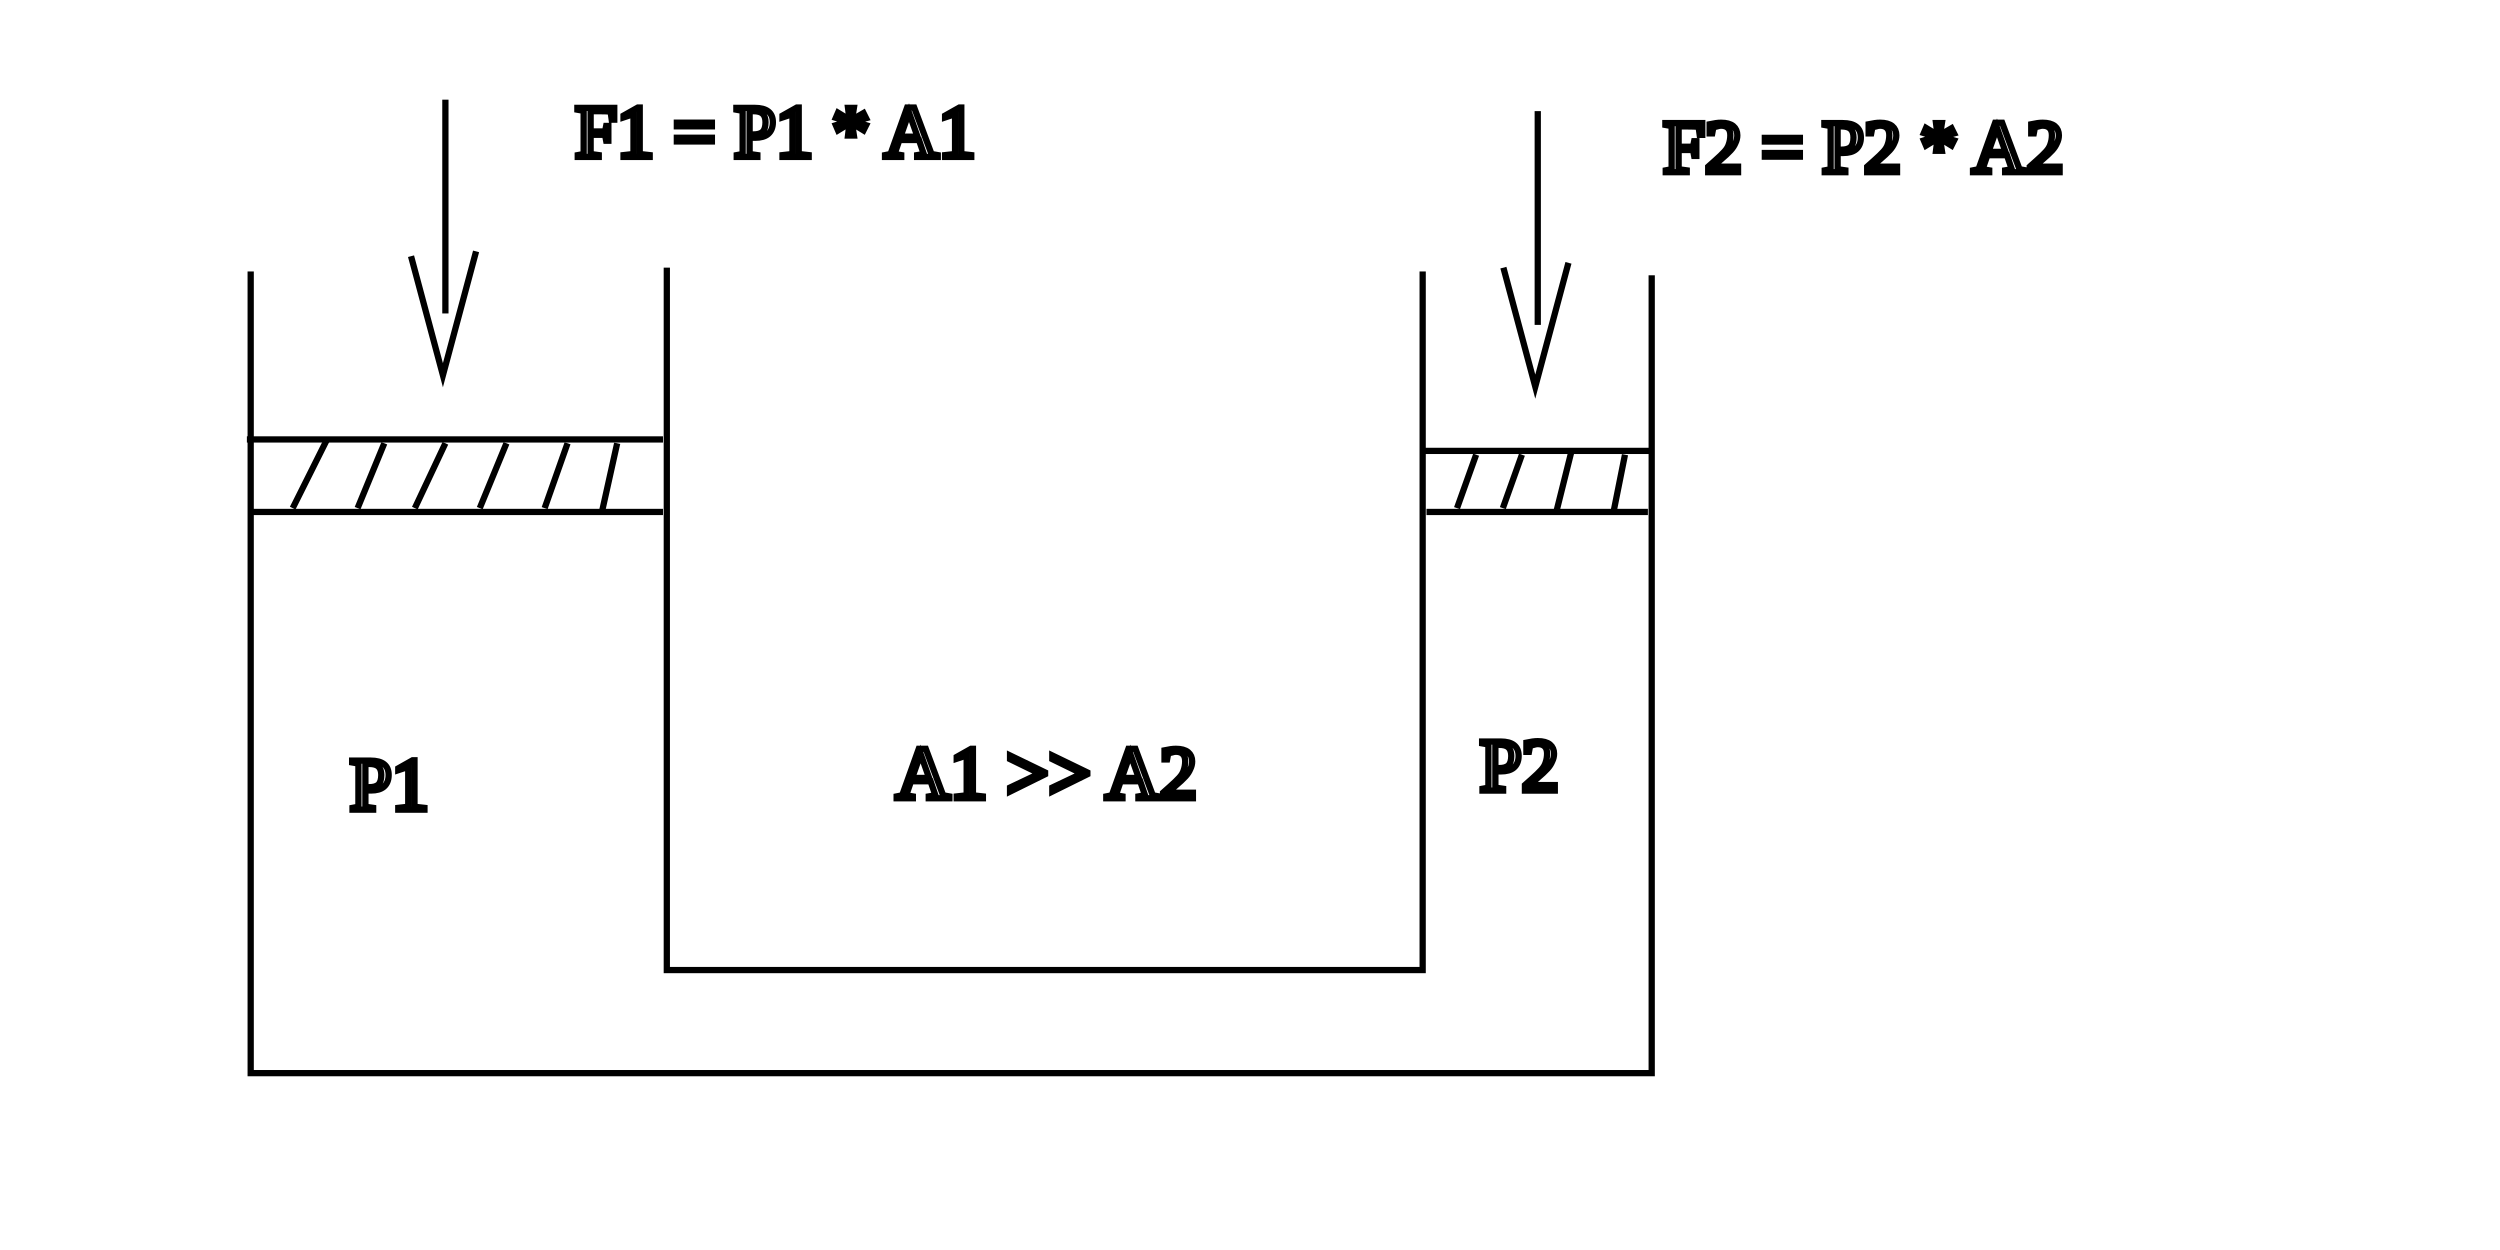
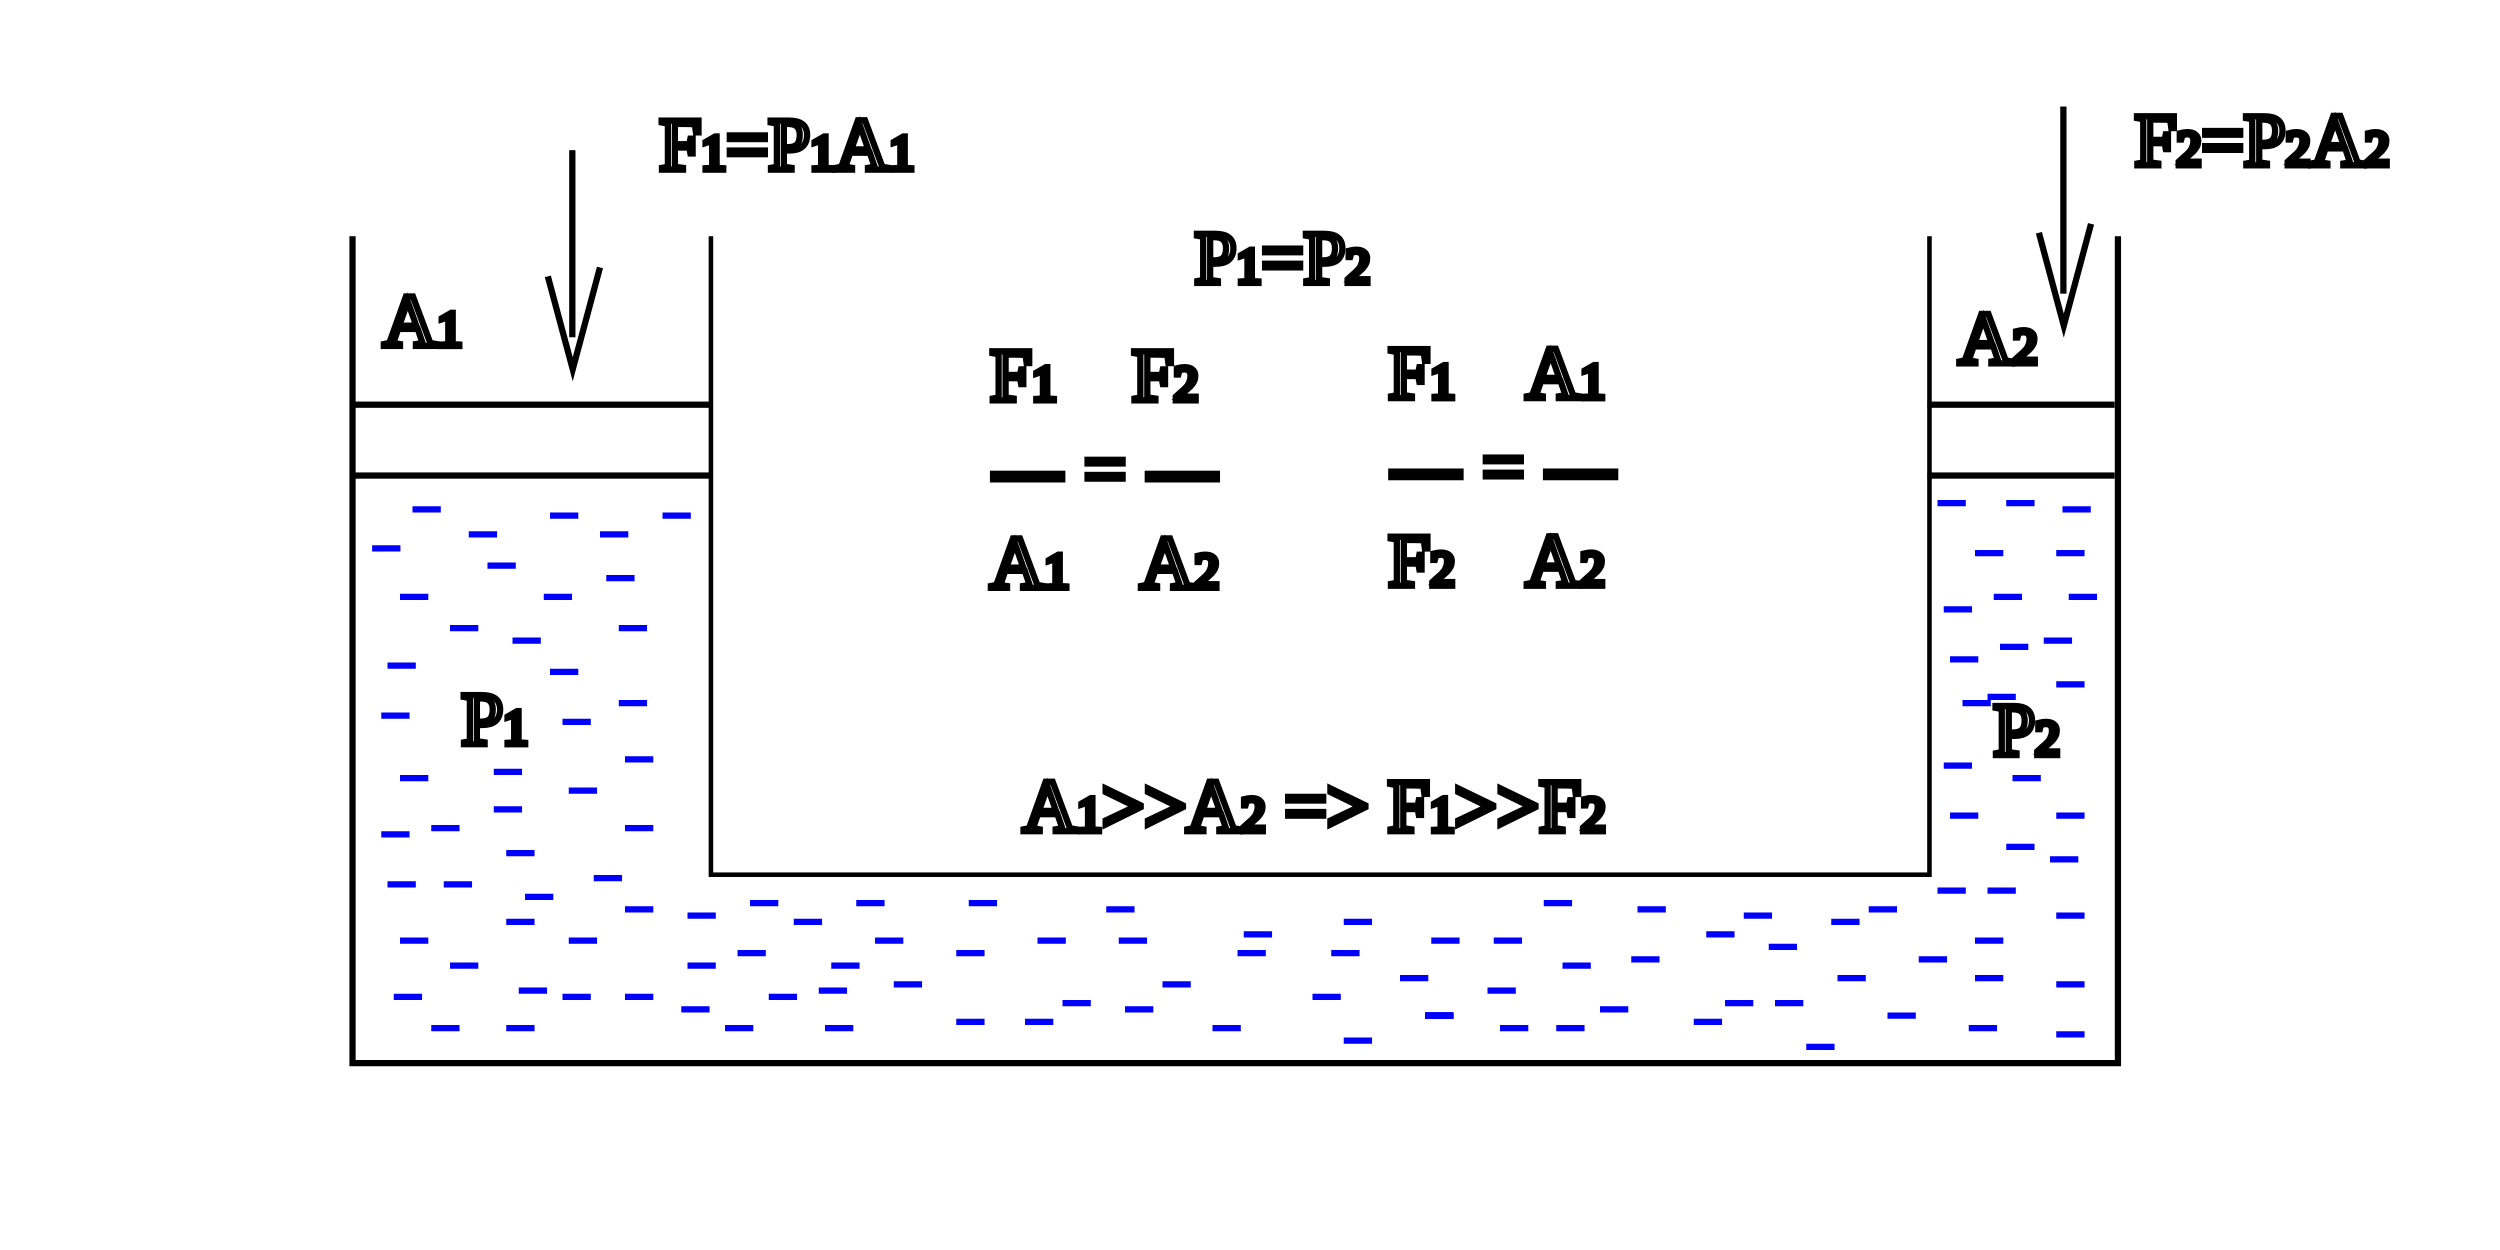
- <svg xmlns="http://www.w3.org/2000/svg" width="400" height="200" viewBox="0 0 105.833 52.917" version="1.1" id="svg5">
-   <defs id="defs2" />
+ <svg xmlns="http://www.w3.org/2000/svg" width="400" height="200" viewBox="0 0 105.833 52.917" version="1.1" id="svg1">
+   <defs id="defs1" />
  <g id="layer1">
-     <path style="fill:none;stroke:#000000;stroke-width:0.265;stroke-dasharray:none;stroke-dashoffset:0" d="M 10.612,11.492 V 45.43 H 69.922 l 0,-33.776" id="path8253" />
-     <path style="fill:none;stroke:#000000;stroke-width:0.265;stroke-dasharray:none;stroke-dashoffset:0" d="M 60.226,11.492 V 41.066 H 28.228 l 0,-29.736" id="path8257" />
-     <text xml:space="preserve" style="font-size:3.175px;fill:none;stroke:#000000;stroke-width:0.265;stroke-dasharray:none;stroke-dashoffset:0" x="14.814" y="34.279" id="text8261">
-       <tspan id="tspan8259" style="stroke-width:0.265" x="14.814" y="34.279">P1</tspan>
+     <path style="fill:none;stroke:#000000;stroke-width:0.264" d="M 14.923,10 V 45.006 H 89.659 V 10" id="path50" />
+     <path style="fill:none;stroke:#000000;stroke-width:0.193" d="M 30.096,10 V 37.03 H 81.681 V 10" id="path50-3" />
+     <path style="fill:none;stroke:#000000;stroke-width:0.265" d="M 15,17.132 H 30.108" id="path51" />
+     <path style="fill:none;stroke:#000000;stroke-width:0.265" d="M 15,20.132 H 30.108" id="path51-1" />
+     <path style="fill:none;stroke:#000000;stroke-width:0.265" d="m 81.6,17.132 h 7.922" id="path52" />
+     <path style="fill:none;stroke:#000000;stroke-width:0.265" d="m 81.6,20.132 h 7.922" id="path52-6" />
+     <text xml:space="preserve" style="font-size:3.175px;text-align:start;writing-mode:lr-tb;direction:ltr;text-anchor:start;fill:none;stroke:#000000;stroke-width:0.265" x="19.53" y="31.506" id="text52">
+       <tspan id="tspan52" style="stroke-width:0.265" x="19.53" y="31.506">P<tspan style="font-size:2.117px" id="tspan66">1</tspan>
+       </tspan>
    </text>
-     <text xml:space="preserve" style="font-size:3.175px;fill:none;stroke:#000000;stroke-width:0.265;stroke-dasharray:none;stroke-dashoffset:0" x="62.65" y="33.471" id="text8265">
-       <tspan id="tspan8263" style="stroke-width:0.265" x="62.65" y="33.471">P2</tspan>
+     <text xml:space="preserve" style="font-size:3.175px;text-align:start;writing-mode:lr-tb;direction:ltr;text-anchor:start;fill:none;stroke:#000000;stroke-width:0.265" x="84.383" y="31.966" id="text53">
+       <tspan id="tspan53" style="stroke-width:0.265" x="84.383" y="31.966">P<tspan style="font-size:2.117px" id="tspan68">2</tspan>
+       </tspan>
    </text>
-     <path style="fill:none;stroke:#000000;stroke-width:0.265;stroke-dasharray:none;stroke-dashoffset:0" d="M 10.451,18.603 H 28.066" id="path9019" />
-     <path style="fill:none;stroke:#000000;stroke-width:0.265;stroke-dasharray:none;stroke-dashoffset:0" d="M 10.612,21.673 H 28.066" id="path9021" />
-     <path style="fill:none;stroke:#000000;stroke-width:0.265;stroke-dasharray:none;stroke-dashoffset:0" d="m 13.844,18.603 -1.454,2.909" id="path9023" />
-     <path style="fill:none;stroke:#000000;stroke-width:0.265;stroke-dasharray:none;stroke-dashoffset:0" d="m 16.269,18.765 -1.131,2.747" id="path9025" />
-     <path style="fill:none;stroke:#000000;stroke-width:0.265;stroke-dasharray:none;stroke-dashoffset:0" d="m 18.854,18.765 -1.293,2.747" id="path9027" />
-     <path style="fill:none;stroke:#000000;stroke-width:0.265;stroke-dasharray:none;stroke-dashoffset:0" d="m 21.44,18.765 -1.131,2.747" id="path9029" />
-     <path style="fill:none;stroke:#000000;stroke-width:0.265;stroke-dasharray:none;stroke-dashoffset:0" d="m 24.026,18.765 -0.97,2.747" id="path9031" />
-     <path style="fill:none;stroke:#000000;stroke-width:0.265;stroke-dasharray:none;stroke-dashoffset:0" d="m 26.127,18.765 -0.646,2.909" id="path9033" />
-     <path style="fill:none;stroke:#000000;stroke-width:0.265;stroke-dasharray:none;stroke-dashoffset:0" d="M 60.226,19.088 H 69.922" id="path9035" />
-     <path style="fill:none;stroke:#000000;stroke-width:0.265;stroke-dasharray:none;stroke-dashoffset:0" d="m 60.388,21.673 h 9.373" id="path9037" />
-     <path style="fill:none;stroke:#000000;stroke-width:0.265;stroke-dasharray:none;stroke-dashoffset:0" d="M 62.489,19.249 61.68,21.512" id="path9039" />
-     <path style="fill:none;stroke:#000000;stroke-width:0.265;stroke-dasharray:none;stroke-dashoffset:0" d="M 64.428,19.249 63.62,21.512" id="path9041" />
-     <path style="fill:none;stroke:#000000;stroke-width:0.265;stroke-dasharray:none;stroke-dashoffset:0" d="m 66.529,19.088 -0.646,2.586" id="path9043" />
-     <path style="fill:none;stroke:#000000;stroke-width:0.265;stroke-dasharray:none;stroke-dashoffset:0" d="m 68.791,19.249 -0.485,2.424" id="path9045" />
-     <g id="g9092" transform="translate(-17.61529,-8.888452)">
-       <path style="fill:none;stroke:#000000;stroke-width:0.265;stroke-dasharray:none;stroke-dashoffset:0" d="m 35.015,19.734 1.35,5.038 1.404,-5.241" id="path9047" />
-       <path style="fill:none;stroke:#000000;stroke-width:0.265;stroke-dasharray:none;stroke-dashoffset:0" d="M 36.47,22.158 V 13.108" id="path9049" />
-     </g>
-     <g id="g9096" transform="translate(15.99921,-9.050059)">
-       <path style="fill:none;stroke:#000000;stroke-width:0.265;stroke-dasharray:none;stroke-dashoffset:0" d="m 47.644,20.38 1.35,5.038 1.404,-5.241" id="path9047-2" />
-       <path style="fill:none;stroke:#000000;stroke-width:0.265;stroke-dasharray:none;stroke-dashoffset:0" d="M 49.099,22.804 V 13.754" id="path9049-8" />
-     </g>
-     <text xml:space="preserve" style="font-size:3.175px;fill:none;stroke:#000000;stroke-width:0.265;stroke-dasharray:none;stroke-dashoffset:0" x="37.924" y="33.794" id="text9100">
-       <tspan id="tspan9098" style="stroke-width:0.265" x="37.924" y="33.794">A1 &gt;&gt; A2</tspan>
+     <text xml:space="preserve" style="font-size:3.175px;text-align:start;writing-mode:lr-tb;direction:ltr;text-anchor:start;fill:none;stroke:#000000;stroke-width:0.265" x="16.213" y="14.647" id="text54">
+       <tspan id="tspan54" style="stroke-width:0.265" x="16.213" y="14.647">A<tspan style="font-size:2.117px" id="tspan65">1</tspan>
+       </tspan>
    </text>
-     <text xml:space="preserve" style="font-size:3.175px;fill:none;stroke:#000000;stroke-width:0.265;stroke-dasharray:none;stroke-dashoffset:0" x="24.349" y="6.644" id="text9104">
-       <tspan id="tspan9102" style="stroke-width:0.265" x="24.349" y="6.644">F1 = P1 * A1</tspan>
+     <text xml:space="preserve" style="font-size:3.175px;text-align:start;writing-mode:lr-tb;direction:ltr;text-anchor:start;fill:none;stroke:#000000;stroke-width:0.265" x="82.909" y="15.384" id="text55">
+       <tspan id="tspan55" style="stroke-width:0.265" x="82.909" y="15.384">A<tspan style="font-size:2.117px" id="tspan67">2</tspan>
+       </tspan>
    </text>
-     <text xml:space="preserve" style="font-size:3.175px;fill:none;stroke:#000000;stroke-width:0.265;stroke-dasharray:none;stroke-dashoffset:0" x="70.407" y="7.29" id="text9108">
-       <tspan id="tspan9106" style="stroke-width:0.265" x="70.407" y="7.29">F2 = P2 * A2</tspan>
+     <path style="fill:none;stroke:#000000;stroke-width:0.265" d="M 24.228,14.279 V 6.356" id="path55" />
+     <path style="fill:none;stroke:#000000;stroke-width:0.265" d="m 23.191,11.699 1.054,3.932 1.154,-4.308" id="path56" />
+     <path style="fill:none;stroke:#000000;stroke-width:0.265" d="M 87.35,12.432 V 4.51" id="path55-2" />
+     <path style="fill:none;stroke:#000000;stroke-width:0.265" d="m 86.313,9.853 1.054,3.932 1.154,-4.308" id="path56-0" />
+     <text xml:space="preserve" style="font-size:3.175px;text-align:start;writing-mode:lr-tb;direction:ltr;text-anchor:start;fill:none;stroke:#000000;stroke-width:0.265" x="27.913" y="7.185" id="text57">
+       <tspan id="tspan57" style="stroke-width:0.265" x="27.913" y="7.185">F<tspan style="font-size:2.117px" id="tspan64">1</tspan>=P<tspan style="font-size:2.117px" id="tspan63">1</tspan>A<tspan style="font-size:2.117px" id="tspan62">1</tspan>
+       </tspan>
    </text>
+     <text xml:space="preserve" style="font-size:3.175px;text-align:start;writing-mode:lr-tb;direction:ltr;text-anchor:start;fill:none;stroke:#000000;stroke-width:0.265" x="90.371" y="7.001" id="text58">
+       <tspan id="tspan58" style="stroke-width:0.265" x="90.371" y="7.001">F<tspan style="font-size:2.117px" id="tspan59">2</tspan>=P<tspan style="font-size:2.117px" id="tspan60">2</tspan>A<tspan style="font-size:2.117px" id="tspan61">2</tspan>
+       </tspan>
+     </text>
+     <text xml:space="preserve" style="font-size:3.175px;text-align:start;writing-mode:lr-tb;direction:ltr;text-anchor:start;fill:none;stroke:#000000;stroke-width:0.265" x="50.575" y="11.976" id="text69">
+       <tspan id="tspan69" style="stroke-width:0.265" x="50.575" y="11.976">P<tspan style="font-size:2.117px" id="tspan77">1</tspan>=P<tspan style="font-size:2.117px" id="tspan78">2</tspan>
+       </tspan>
+     </text>
+     <text xml:space="preserve" style="font-size:3.175px;text-align:start;writing-mode:lr-tb;direction:ltr;text-anchor:start;fill:none;stroke:#000000;stroke-width:0.265" x="41.915" y="16.95" id="text70">
+       <tspan id="tspan70" style="stroke-width:0.265" x="41.915" y="16.95">F<tspan style="font-size:2.117px" id="tspan79">1</tspan>    F<tspan style="font-size:2.117px" id="tspan80">2</tspan>
+       </tspan>
+       <tspan style="stroke-width:0.265" x="41.915" y="20.919" id="tspan71">--- = ---</tspan>
+       <tspan style="stroke-width:0.265" x="41.915" y="24.888" id="tspan72">A<tspan style="font-size:2.117px" id="tspan81">1</tspan>    A<tspan style="font-size:2.117px" id="tspan82">2</tspan>
+       </tspan>
+     </text>
+     <text xml:space="preserve" style="font-size:3.175px;text-align:start;writing-mode:lr-tb;direction:ltr;text-anchor:start;fill:none;stroke:#000000;stroke-width:0.265" x="58.774" y="16.858" id="text73">
+       <tspan id="tspan73" style="stroke-width:0.265" x="58.774" y="16.858">F<tspan style="font-size:2.117px" id="tspan83">1</tspan>    A<tspan style="font-size:2.117px" id="tspan84">1</tspan>
+       </tspan>
+       <tspan style="stroke-width:0.265" x="58.774" y="20.827" id="tspan74">--- = ---</tspan>
+       <tspan style="stroke-width:0.265" x="58.774" y="24.796" id="tspan75">F<tspan style="font-size:2.117px" id="tspan85">2</tspan>    A<tspan style="font-size:2.117px" id="tspan86">2</tspan>
+       </tspan>
+     </text>
+     <text xml:space="preserve" style="font-size:3.175px;text-align:start;writing-mode:lr-tb;direction:ltr;text-anchor:start;fill:none;stroke:#000000;stroke-width:0.265" x="43.297" y="35.19" id="text76">
+       <tspan id="tspan76" style="stroke-width:0.265" x="43.297" y="35.19">A<tspan style="font-size:2.117px" id="tspan87">1</tspan>&gt;&gt;A<tspan style="font-size:2.117px" id="tspan88">2</tspan> =&gt; F<tspan style="font-size:2.117px" id="tspan89">1</tspan>&gt;&gt;F<tspan style="font-size:2.117px" id="tspan90">2</tspan>
+       </tspan>
+     </text>
+     <path style="fill:none;stroke:#0000ff;stroke-width:0.265" d="m 15.753,23.215 h 1.198" id="path90" />
+     <path style="fill:none;stroke:#0000ff;stroke-width:0.265" d="m 19.844,22.622 h 1.198" id="path90-9" />
+     <path style="fill:none;stroke:#0000ff;stroke-width:0.265" d="m 23.019,25.268 h 1.198" id="path90-7" />
+     <path style="fill:none;stroke:#0000ff;stroke-width:0.265" d="m 25.4,22.622 h 1.198" id="path90-93" />
+     <path style="fill:none;stroke:#0000ff;stroke-width:0.265" d="m 26.194,26.591 h 1.198" id="path90-8" />
+     <path style="fill:none;stroke:#0000ff;stroke-width:0.265" d="m 19.05,26.591 h 1.198" id="path90-6" />
+     <path style="fill:none;stroke:#0000ff;stroke-width:0.265" d="m 16.933,25.268 h 1.198" id="path90-2" />
+     <path style="fill:none;stroke:#0000ff;stroke-width:0.265" d="m 20.637,23.945 h 1.198" id="path90-5" />
+     <path style="fill:none;stroke:#0000ff;stroke-width:0.265" d="m 23.283,28.443 h 1.198" id="path90-69" />
+     <path style="fill:none;stroke:#0000ff;stroke-width:0.265" d="m 21.696,27.12 h 1.198" id="path90-25" />
+     <path style="fill:none;stroke:#0000ff;stroke-width:0.265" d="m 16.14,30.295 h 1.198" id="path90-3" />
+     <path style="fill:none;stroke:#0000ff;stroke-width:0.265" d="m 16.404,28.178 h 1.198" id="path90-88" />
+     <path style="fill:none;stroke:#0000ff;stroke-width:0.265" d="m 20.902,32.676 h 1.198" id="path90-92" />
+     <path style="fill:none;stroke:#0000ff;stroke-width:0.265" d="m 23.812,30.559 h 1.198" id="path90-26" />
+     <path style="fill:none;stroke:#0000ff;stroke-width:0.265" d="m 26.194,29.766 h 1.198" id="path90-0" />
+     <path style="fill:none;stroke:#0000ff;stroke-width:0.265" d="m 26.458,32.147 h 1.198" id="path90-72" />
+     <path style="fill:none;stroke:#0000ff;stroke-width:0.265" d="m 24.077,33.47 h 1.198" id="path90-1" />
+     <path style="fill:none;stroke:#0000ff;stroke-width:0.265" d="m 20.902,34.264 h 1.198" id="path90-94" />
+     <path style="fill:none;stroke:#0000ff;stroke-width:0.265" d="m 16.933,32.941 h 1.198" id="path90-77" />
+     <path style="fill:none;stroke:#0000ff;stroke-width:0.265" d="m 16.14,35.322 h 1.198" id="path90-776" />
+     <path style="fill:none;stroke:#0000ff;stroke-width:0.265" d="m 16.404,37.439 h 1.198" id="path90-63" />
+     <path style="fill:none;stroke:#0000ff;stroke-width:0.265" d="m 21.431,36.116 h 1.198" id="path90-29" />
+     <path style="fill:none;stroke:#0000ff;stroke-width:0.265" d="m 18.256,35.057 h 1.198" id="path90-85" />
+     <path style="fill:none;stroke:#0000ff;stroke-width:0.265" d="m 25.135,37.174 h 1.198" id="path90-856" />
+     <path style="fill:none;stroke:#0000ff;stroke-width:0.265" d="m 26.458,35.057 h 1.198" id="path90-84" />
+     <path style="fill:none;stroke:#0000ff;stroke-width:0.265" d="m 26.458,38.497 h 1.198" id="path90-04" />
+     <path style="fill:none;stroke:#0000ff;stroke-width:0.265" d="m 21.431,39.026 h 1.198" id="path90-631" />
+     <path style="fill:none;stroke:#0000ff;stroke-width:0.265" d="m 18.785,37.439 h 1.198" id="path90-21" />
+     <path style="fill:none;stroke:#0000ff;stroke-width:0.265" d="m 16.933,39.82 h 1.198" id="path90-4" />
+     <path style="fill:none;stroke:#0000ff;stroke-width:0.265" d="m 16.669,42.201 h 1.198" id="path90-75" />
+     <path style="fill:none;stroke:#0000ff;stroke-width:0.265" d="m 21.96,41.936 h 1.198" id="path90-18" />
+     <path style="fill:none;stroke:#0000ff;stroke-width:0.265" d="m 19.05,40.878 h 1.198" id="path90-33" />
+     <path style="fill:none;stroke:#0000ff;stroke-width:0.265" d="m 24.077,39.82 h 1.198" id="path90-888" />
+     <path style="fill:none;stroke:#0000ff;stroke-width:0.265" d="m 22.225,37.968 h 1.198" id="path90-43" />
+     <path style="fill:none;stroke:#0000ff;stroke-width:0.265" d="m 26.458,42.201 h 1.198" id="path90-254" />
+     <path style="fill:none;stroke:#0000ff;stroke-width:0.265" d="m 21.431,43.524 h 1.198" id="path90-692" />
+     <path style="fill:none;stroke:#0000ff;stroke-width:0.265" d="m 29.104,40.878 h 1.198" id="path90-54" />
+     <path style="fill:none;stroke:#0000ff;stroke-width:0.265" d="m 29.104,38.761 h 1.198" id="path90-936" />
+     <path style="fill:none;stroke:#0000ff;stroke-width:0.265" d="m 32.544,42.201 h 1.198" id="path90-05" />
+     <path style="fill:none;stroke:#0000ff;stroke-width:0.265" d="m 28.84,42.73 h 1.198" id="path90-50" />
+     <path style="fill:none;stroke:#0000ff;stroke-width:0.265" d="m 23.812,42.201 h 1.198" id="path90-58" />
+     <path style="fill:none;stroke:#0000ff;stroke-width:0.265" d="m 18.256,43.524 h 1.198" id="path90-724" />
+     <path style="fill:none;stroke:#0000ff;stroke-width:0.265" d="m 34.925,43.524 h 1.198" id="path90-90" />
+     <path style="fill:none;stroke:#0000ff;stroke-width:0.265" d="m 47.625,42.73 h 1.198" id="path90-10" />
+     <path style="fill:none;stroke:#0000ff;stroke-width:0.265" d="m 60.325,42.995 h 1.198" id="path90-91" />
+     <path style="fill:none;stroke:#0000ff;stroke-width:0.265" d="m 60.325,42.995 h 1.198" id="path90-38" />
+     <path style="fill:none;stroke:#0000ff;stroke-width:0.265" d="m 60.325,42.995 h 1.198" id="path90-40" />
+     <path style="fill:none;stroke:#0000ff;stroke-width:0.265" d="m 60.325,42.995 h 1.198" id="path90-67" />
+     <path style="fill:none;stroke:#0000ff;stroke-width:0.265" d="m 40.481,40.349 h 1.198" id="path90-728" />
+     <path style="fill:none;stroke:#0000ff;stroke-width:0.265" d="m 33.602,39.026 h 1.198" id="path90-02" />
+     <path style="fill:none;stroke:#0000ff;stroke-width:0.265" d="m 37.835,41.672 h 1.198" id="path90-215" />
+     <path style="fill:none;stroke:#0000ff;stroke-width:0.265" d="m 44.979,42.466 h 1.198" id="path90-910" />
+     <path style="fill:none;stroke:#0000ff;stroke-width:0.265" d="m 40.481,43.259 h 1.198" id="path90-048" />
+     <path style="fill:none;stroke:#0000ff;stroke-width:0.265" d="m 37.042,39.82 h 1.198" id="path90-61" />
+     <path style="fill:none;stroke:#0000ff;stroke-width:0.265" d="m 34.66,41.936 h 1.198" id="path90-20" />
+     <path style="fill:none;stroke:#0000ff;stroke-width:0.265" d="m 47.36,39.82 h 1.198" id="path90-028" />
+     <path style="fill:none;stroke:#0000ff;stroke-width:0.265" d="m 43.921,39.82 h 1.198" id="path90-09" />
+     <path style="fill:none;stroke:#0000ff;stroke-width:0.265" d="m 43.392,43.259 h 1.198" id="path90-544" />
+     <path style="fill:none;stroke:#0000ff;stroke-width:0.265" d="m 51.329,43.524 h 1.198" id="path90-050" />
+     <path style="fill:none;stroke:#0000ff;stroke-width:0.265" d="m 52.388,40.349 h 1.198" id="path90-51" />
+     <path style="fill:none;stroke:#0000ff;stroke-width:0.265" d="m 46.831,38.497 h 1.198" id="path90-46" />
+     <path style="fill:none;stroke:#0000ff;stroke-width:0.265" d="m 56.885,39.026 h 1.198" id="path90-64" />
+     <path style="fill:none;stroke:#0000ff;stroke-width:0.265" d="m 52.652,39.555 h 1.198" id="path90-928" />
+     <path style="fill:none;stroke:#0000ff;stroke-width:0.265" d="m 49.212,41.672 h 1.198" id="path90-383" />
+     <path style="fill:none;stroke:#0000ff;stroke-width:0.265" d="m 55.562,42.201 h 1.198" id="path90-47" />
+     <path style="fill:none;stroke:#0000ff;stroke-width:0.265" d="m 59.267,41.407 h 1.198" id="path90-68" />
+     <path style="fill:none;stroke:#0000ff;stroke-width:0.265" d="m 63.5,43.524 h 1.198" id="path90-337" />
+     <path style="fill:none;stroke:#0000ff;stroke-width:0.265" d="m 56.885,44.053 h 1.198" id="path90-265" />
+     <path style="fill:none;stroke:#0000ff;stroke-width:0.265" d="m 60.59,39.82 h 1.198" id="path90-041" />
+     <path style="fill:none;stroke:#0000ff;stroke-width:0.265" d="m 67.733,42.73 h 1.198" id="path90-08" />
+     <path style="fill:none;stroke:#0000ff;stroke-width:0.265" d="m 66.146,40.878 h 1.198" id="path90-939" />
+     <path style="fill:none;stroke:#0000ff;stroke-width:0.265" d="m 62.971,41.936 h 1.198" id="path90-17" />
+     <path style="fill:none;stroke:#0000ff;stroke-width:0.265" d="m 65.352,38.232 h 1.198" id="path90-49" />
+     <path style="fill:none;stroke:#0000ff;stroke-width:0.265" d="m 72.231,39.555 h 1.198" id="path90-99" />
+     <path style="fill:none;stroke:#0000ff;stroke-width:0.265" d="m 71.702,43.259 h 1.198" id="path90-57" />
+     <path style="fill:none;stroke:#0000ff;stroke-width:0.265" d="m 69.056,40.614 h 1.198" id="path90-97" />
+     <path style="fill:none;stroke:#0000ff;stroke-width:0.265" d="m 74.877,40.084 h 1.198" id="path90-490" />
+     <path style="fill:none;stroke:#0000ff;stroke-width:0.265" d="m 73.025,42.466 h 1.198" id="path90-62" />
+     <path style="fill:none;stroke:#0000ff;stroke-width:0.265" d="m 76.465,44.318 h 1.198" id="path90-31" />
+     <path style="fill:none;stroke:#0000ff;stroke-width:0.265" d="m 77.787,41.407 h 1.198" id="path90-677" />
+     <path style="fill:none;stroke:#0000ff;stroke-width:0.265" d="m 77.523,39.026 h 1.198" id="path90-74" />
+     <path style="fill:none;stroke:#0000ff;stroke-width:0.265" d="m 81.227,40.614 h 1.198" id="path90-60" />
+     <path style="fill:none;stroke:#0000ff;stroke-width:0.265" d="m 79.904,42.995 h 1.198" id="path90-28" />
+     <path style="fill:none;stroke:#0000ff;stroke-width:0.265" d="m 83.344,43.524 h 1.198" id="path90-01" />
+     <path style="fill:none;stroke:#0000ff;stroke-width:0.265" d="m 87.048,43.789 h 1.198" id="path90-726" />
+     <path style="fill:none;stroke:#0000ff;stroke-width:0.265" d="m 87.048,41.672 h 1.198" id="path90-290" />
+     <path style="fill:none;stroke:#0000ff;stroke-width:0.265" d="m 83.608,41.407 h 1.198" id="path90-103" />
+     <path style="fill:none;stroke:#0000ff;stroke-width:0.265" d="m 83.608,39.82 h 1.198" id="path90-046" />
+     <path style="fill:none;stroke:#0000ff;stroke-width:0.265" d="m 87.048,38.761 h 1.198" id="path90-759" />
+     <path style="fill:none;stroke:#0000ff;stroke-width:0.265" d="m 86.783,36.38 h 1.198" id="path90-3837" />
+     <path style="fill:none;stroke:#0000ff;stroke-width:0.265" d="m 82.021,37.703 h 1.198" id="path90-741" />
+     <path style="fill:none;stroke:#0000ff;stroke-width:0.265" d="m 82.55,34.528 h 1.198" id="path90-858" />
+     <path style="fill:none;stroke:#0000ff;stroke-width:0.265" d="m 87.048,34.528 h 1.198" id="path90-380" />
+     <path style="fill:none;stroke:#0000ff;stroke-width:0.265" d="m 82.285,32.411 h 1.198" id="path90-32" />
+     <path style="fill:none;stroke:#0000ff;stroke-width:0.265" d="m 82.021,21.299 h 1.198" id="path90-22" />
+     <path style="fill:none;stroke:#0000ff;stroke-width:0.265" d="m 84.931,21.299 h 1.198" id="path90-517" />
+     <path style="fill:none;stroke:#0000ff;stroke-width:0.265" d="m 87.312,21.564 h 1.198" id="path90-11" />
+     <path style="fill:none;stroke:#0000ff;stroke-width:0.265" d="m 87.048,23.416 h 1.198" id="path90-851" />
+     <path style="fill:none;stroke:#0000ff;stroke-width:0.265" d="m 83.608,23.416 h 1.198" id="path90-96" />
+     <path style="fill:none;stroke:#0000ff;stroke-width:0.265" d="m 84.402,25.268 h 1.198" id="path90-102" />
+     <path style="fill:none;stroke:#0000ff;stroke-width:0.265" d="m 87.577,25.268 h 1.198" id="path90-646" />
+     <path style="fill:none;stroke:#0000ff;stroke-width:0.265" d="m 82.285,25.797 h 1.198" id="path90-491" />
+     <path style="fill:none;stroke:#0000ff;stroke-width:0.265" d="m 82.55,27.914 h 1.198" id="path90-853" />
+     <path style="fill:none;stroke:#0000ff;stroke-width:0.265" d="m 84.667,27.384 h 1.198" id="path90-41" />
+     <path style="fill:none;stroke:#0000ff;stroke-width:0.265" d="m 86.519,27.12 h 1.198" id="path90-83" />
+     <path style="fill:none;stroke:#0000ff;stroke-width:0.265" d="m 87.048,28.972 h 1.198" id="path90-27" />
+     <path style="fill:none;stroke:#0000ff;stroke-width:0.265" d="m 84.138,29.501 h 1.198" id="path90-36" />
+     <path style="fill:none;stroke:#0000ff;stroke-width:0.265" d="m 83.079,29.766 h 1.198" id="path90-39" />
+     <path style="fill:none;stroke:#0000ff;stroke-width:0.265" d="m 85.196,32.941 h 1.198" id="path90-902" />
+     <path style="fill:none;stroke:#0000ff;stroke-width:0.265" d="m 84.931,35.851 h 1.198" id="path90-71" />
+     <path style="fill:none;stroke:#0000ff;stroke-width:0.265" d="m 84.138,37.703 h 1.198" id="path90-510" />
+     <path style="fill:none;stroke:#0000ff;stroke-width:0.265" d="m 73.819,38.761 h 1.198" id="path90-508" />
+     <path style="fill:none;stroke:#0000ff;stroke-width:0.265" d="m 69.321,38.497 h 1.198" id="path90-35" />
+     <path style="fill:none;stroke:#0000ff;stroke-width:0.265" d="m 56.356,40.349 h 1.198" id="path90-5083" />
+     <path style="fill:none;stroke:#0000ff;stroke-width:0.265" d="m 41.01,38.232 h 1.198" id="path90-907" />
+     <path style="fill:none;stroke:#0000ff;stroke-width:0.265" d="m 65.881,43.524 h 1.198" id="path90-15" />
+     <path style="fill:none;stroke:#0000ff;stroke-width:0.265" d="m 63.235,39.82 h 1.198" id="path90-81" />
+     <path style="fill:none;stroke:#0000ff;stroke-width:0.265" d="m 30.692,43.524 h 1.198" id="path90-104" />
+     <path style="fill:none;stroke:#0000ff;stroke-width:0.265" d="m 31.221,40.349 h 1.198" id="path90-328" />
+     <path style="fill:none;stroke:#0000ff;stroke-width:0.265" d="m 31.75,38.232 h 1.198" id="path90-03" />
+     <path style="fill:none;stroke:#0000ff;stroke-width:0.265" d="m 35.19,40.878 h 1.198" id="path90-42" />
+     <path style="fill:none;stroke:#0000ff;stroke-width:0.265" d="m 36.248,38.232 h 1.198" id="path90-386" />
+     <path style="fill:none;stroke:#0000ff;stroke-width:0.265" d="m 79.11,38.497 h 1.198" id="path90-23" />
+     <path style="fill:none;stroke:#0000ff;stroke-width:0.265" d="m 75.142,42.466 h 1.198" id="path90-224" />
+     <path style="fill:none;stroke:#0000ff;stroke-width:0.265" d="m 25.665,24.474 h 1.198" id="path90-716" />
+     <path style="fill:none;stroke:#0000ff;stroke-width:0.265" d="m 28.046,21.828 h 1.198" id="path90-3379" />
+     <path style="fill:none;stroke:#0000ff;stroke-width:0.265" d="m 23.283,21.828 h 1.198" id="path90-48" />
+     <path style="fill:none;stroke:#0000ff;stroke-width:0.265" d="m 17.462,21.564 h 1.198" id="path90-852" />
  </g>
</svg>
